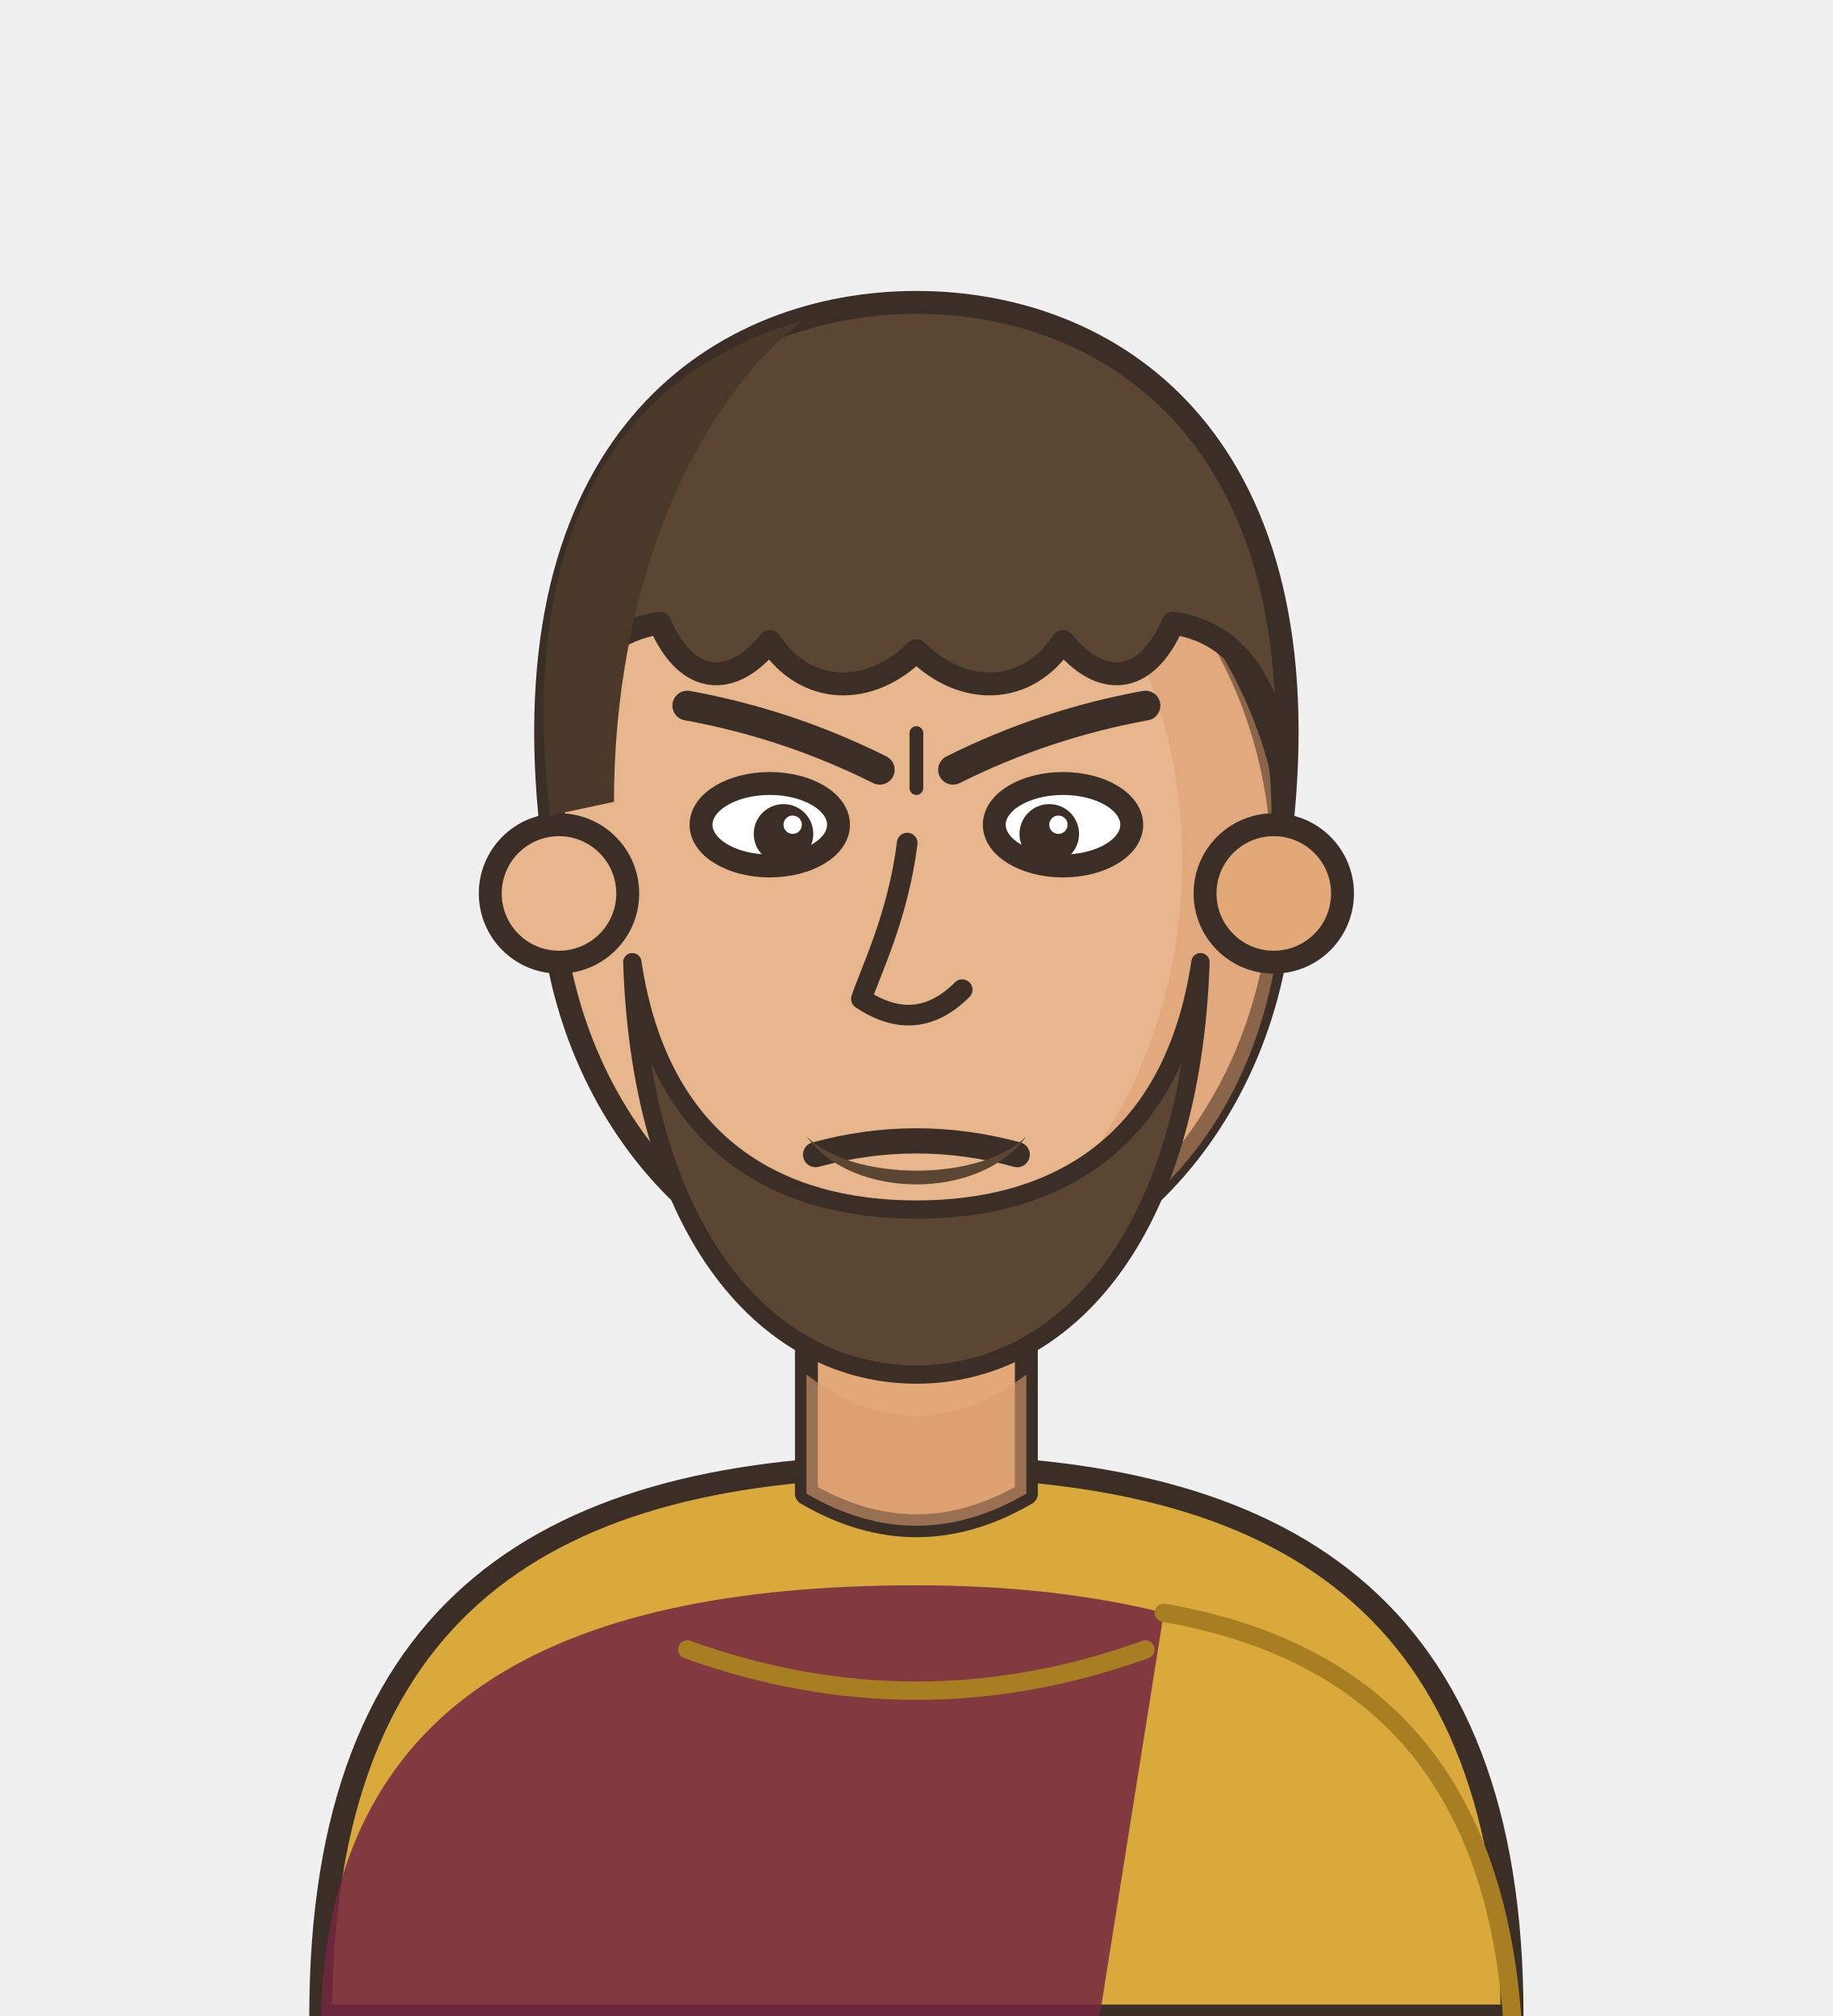
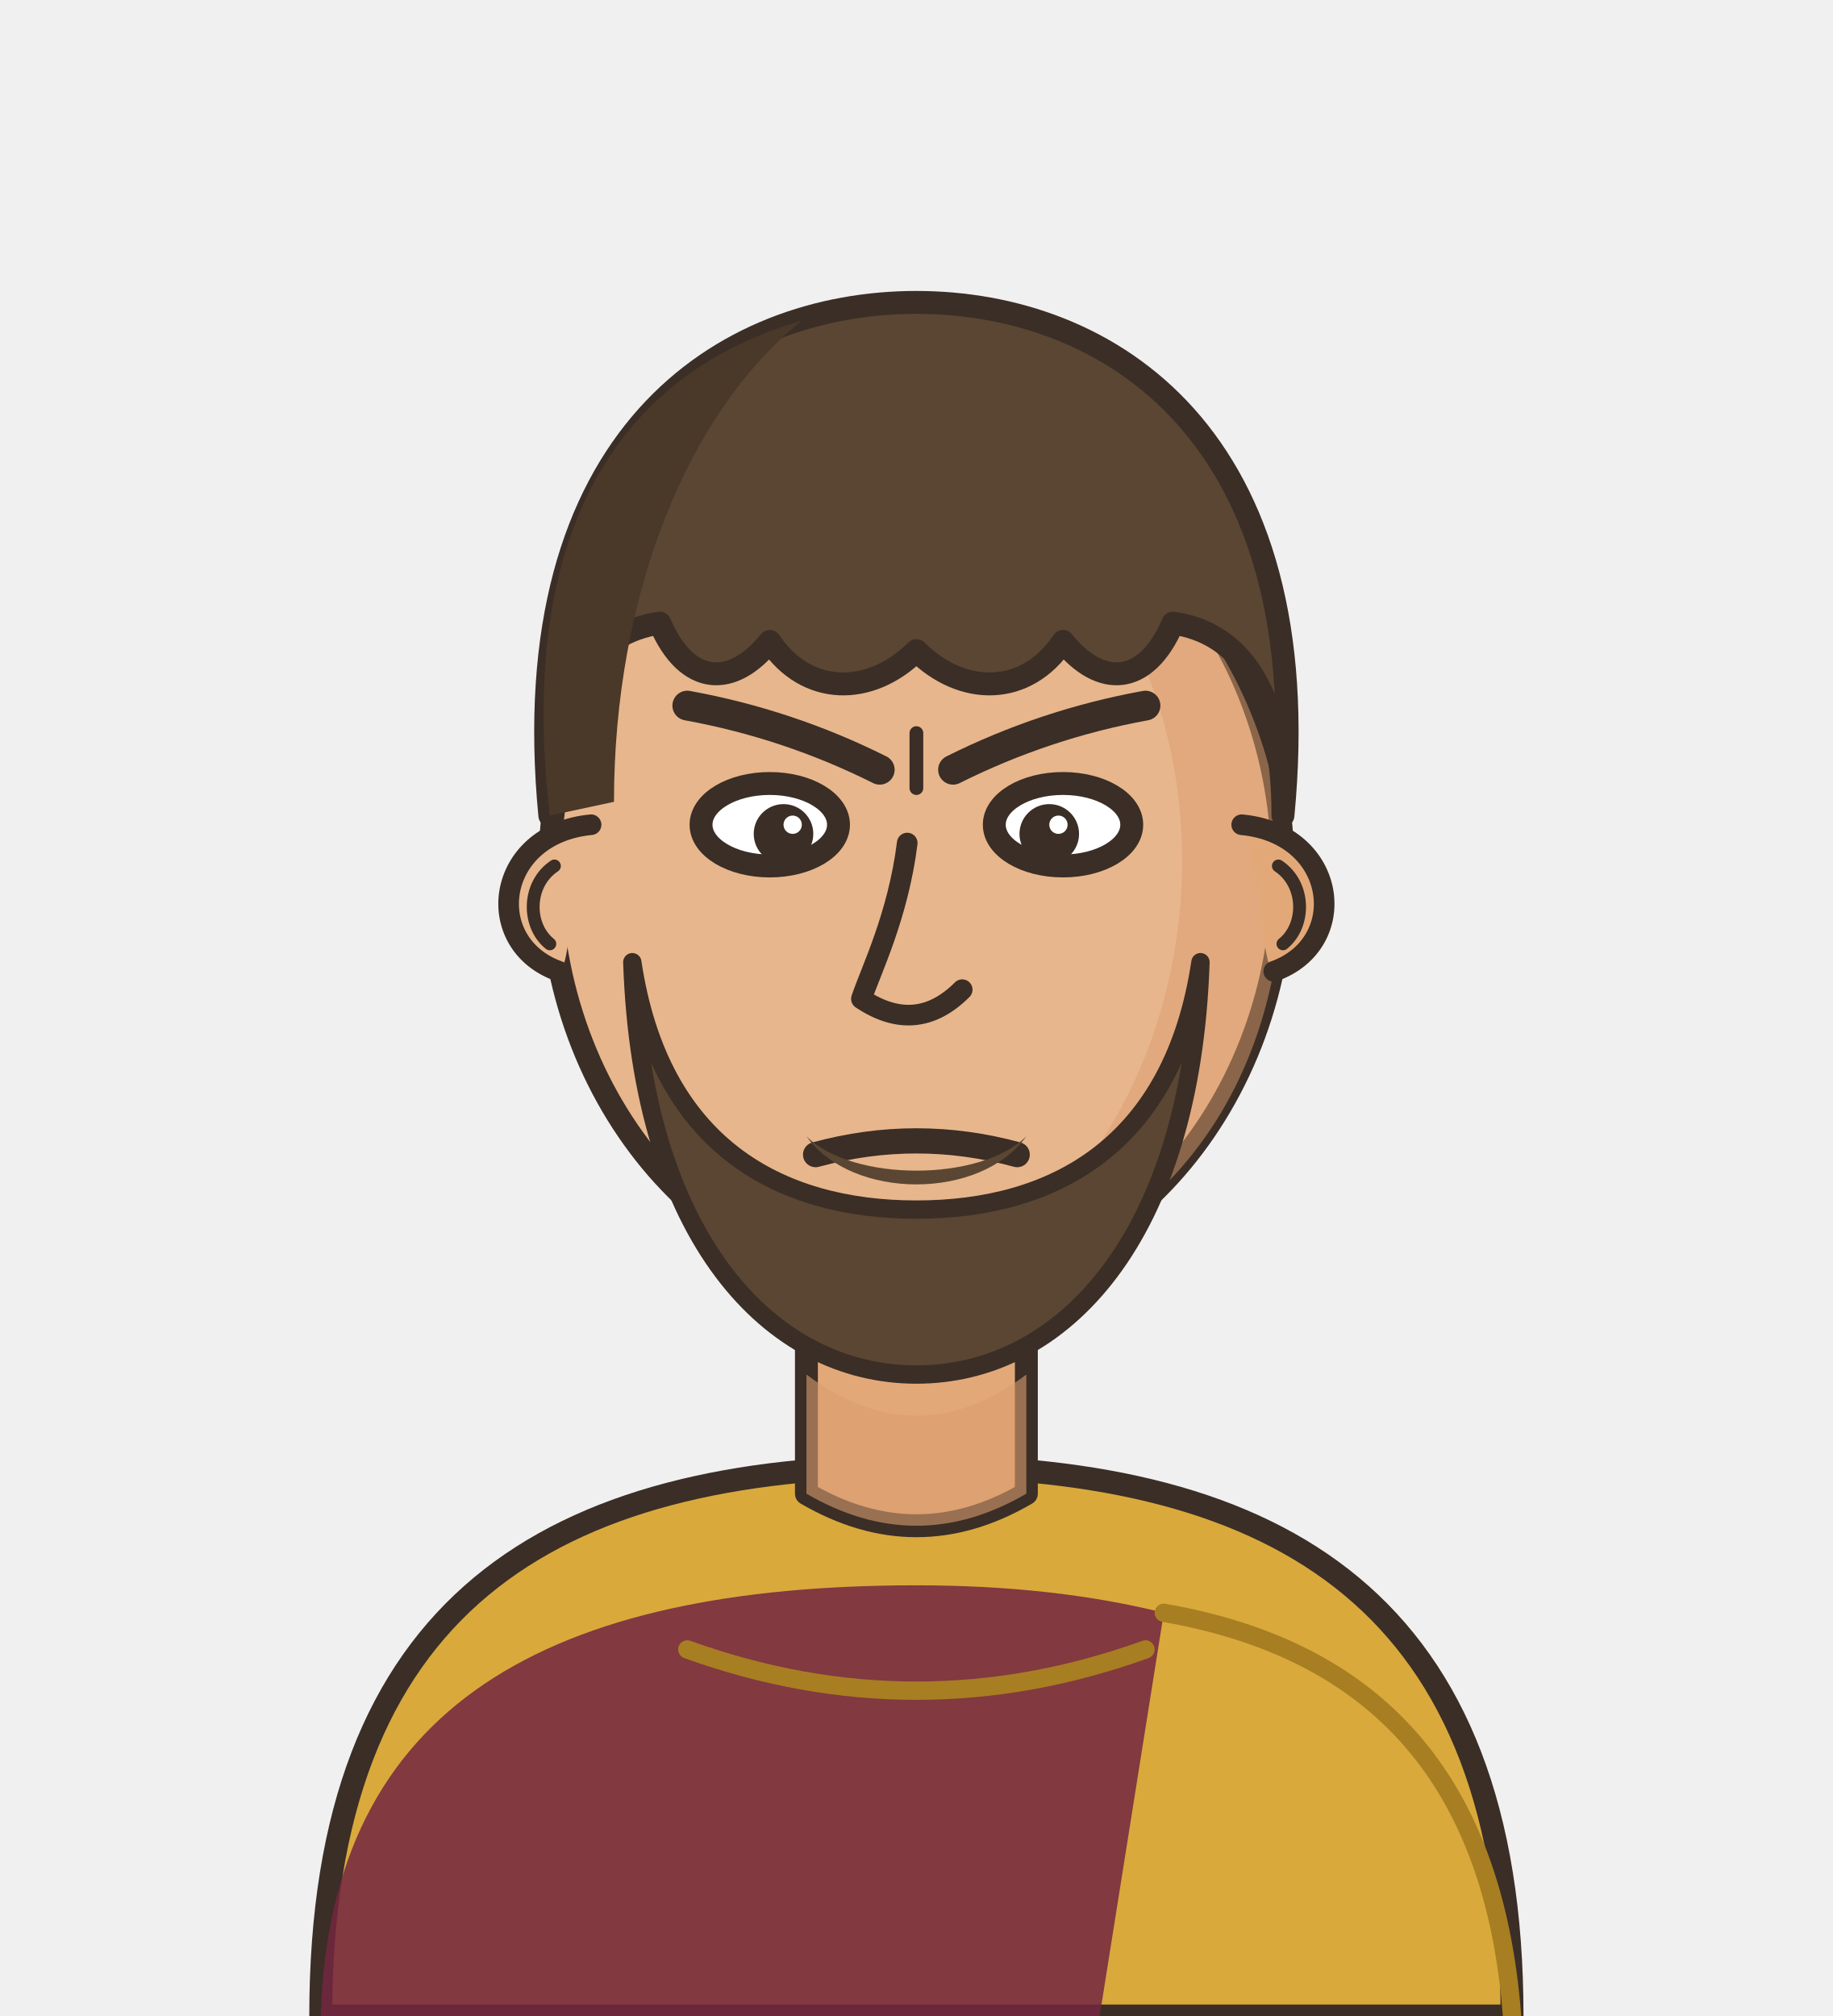
<svg xmlns="http://www.w3.org/2000/svg" width="400" height="440" viewBox="0 0 400 440">
  <g stroke="#3A2E26" stroke-width="5" stroke-linejoin="round" stroke-linecap="round">
    <path d="M70 440 C70 350 120 320 200 320 C280 320 330 350 330 440 Z" fill="#D9A93C" />
    <path d="M70 440 C72 372 120 346 200 346 C220 346 238 348 254 352 L240 440 Z" fill="#732640" stroke="none" opacity="0.85" />
    <path d="M254 352 C300 360 326 388 330 440" fill="none" stroke="#A87E22" stroke-width="4" />
    <path d="M150 360 Q200 378 250 360" fill="none" stroke="#A87E22" stroke-width="4" />
    <path d="M176 274 L176 326 Q200 340 224 326 L224 274 Z" fill="#E3A878" />
    <path d="M176 300 Q200 318 224 300 L224 326 Q200 340 176 326 Z" fill="#D99C6E" stroke="none" opacity="0.6" />
    <ellipse cx="200" cy="190" rx="80" ry="92" fill="#E8B68C" />
    <path d="M200 100 C250 104 280 150 280 190 C280 245 245 280 200 282 C235 270 258 230 258 188 C258 145 235 108 200 100 Z" fill="#D99C6E" stroke="none" opacity="0.5" />
-     <circle cx="122" cy="195" r="15" fill="#E8B68C" />
-     <circle cx="278" cy="195" r="15" fill="#E3A878" />
+     <path d="M129 179 C107 180 103 207 122 213 C125 208 124 196 127 188 C127 184 128 181 129 179 Z" fill="#E8B68C" stroke="none" />
+     <path d="M271 179 C293 180 297 207 278 213 C275 208 276 196 273 188 C273 184 272 181 271 179 Z" fill="#E3A878" stroke="none" />
+     <path d="M129 180 C108 182 105 206 122 212" fill="none" stroke="#3A2E26" stroke-width="4.5" />
+     <path d="M271 180 C292 182 295 206 278 212" fill="none" stroke="#3A2E26" stroke-width="4.5" />
+     <path d="M121 189 C115 193 115 202 120 206" fill="none" stroke="#3A2E26" stroke-width="2.8" />
+     <path d="M279 189 C285 193 285 202 280 206" fill="none" stroke="#3A2E26" stroke-width="2.8" />
    <path d="M120 178 C112 95 158 66 200 66 C242 66 288 95 280 178 C280 150 270 138 256 136 C250 150 240 150 232 140 C224 152 210 152 200 142 C190 152 176 152 168 140 C160 150 150 150 144 136 C130 138 120 150 120 178 Z" fill="#5A4632" />
    <path d="M120 178 C112 110 140 80 175 70 C150 90 134 130 134 175 Z" fill="#4A3829" stroke="none" />
    <path d="M150 154 Q172 158 192 168" fill="none" stroke="#3A2E26" stroke-width="6.5" />
    <path d="M208 168 Q228 158 250 154" fill="none" stroke="#3A2E26" stroke-width="6.5" />
    <path d="M200 160 L200 172" stroke="#3A2E26" stroke-width="3" fill="none" />
    <ellipse cx="168" cy="180" rx="15" ry="9" fill="#fff" />
    <circle cx="171" cy="182" r="6.5" fill="#3A2E26" stroke="none" />
    <circle cx="173" cy="180" r="2" fill="#fff" stroke="none" />
    <ellipse cx="232" cy="180" rx="15" ry="9" fill="#fff" />
    <circle cx="229" cy="182" r="6.5" fill="#3A2E26" stroke="none" />
    <circle cx="231" cy="180" r="2" fill="#fff" stroke="none" />
    <path d="M198 184 C196 200 190 212 188 218 Q200 226 210 216" fill="none" stroke="#3A2E26" stroke-width="4.5" />
    <path d="M178 252 Q200 246 222 252" fill="none" stroke="#3A2E26" stroke-width="5.5" />
    <path d="M138 210 C140 270 168 300 200 300 C232 300 260 270 262 210 C256 250 230 264 200 264 C170 264 144 250 138 210 Z" fill="#5A4632" stroke="#3A2E26" stroke-width="4" />
    <path d="M176 248 C186 258 214 258 224 248 C214 262 186 262 176 248 Z" fill="#5A4632" stroke="none" />
  </g>
</svg>
